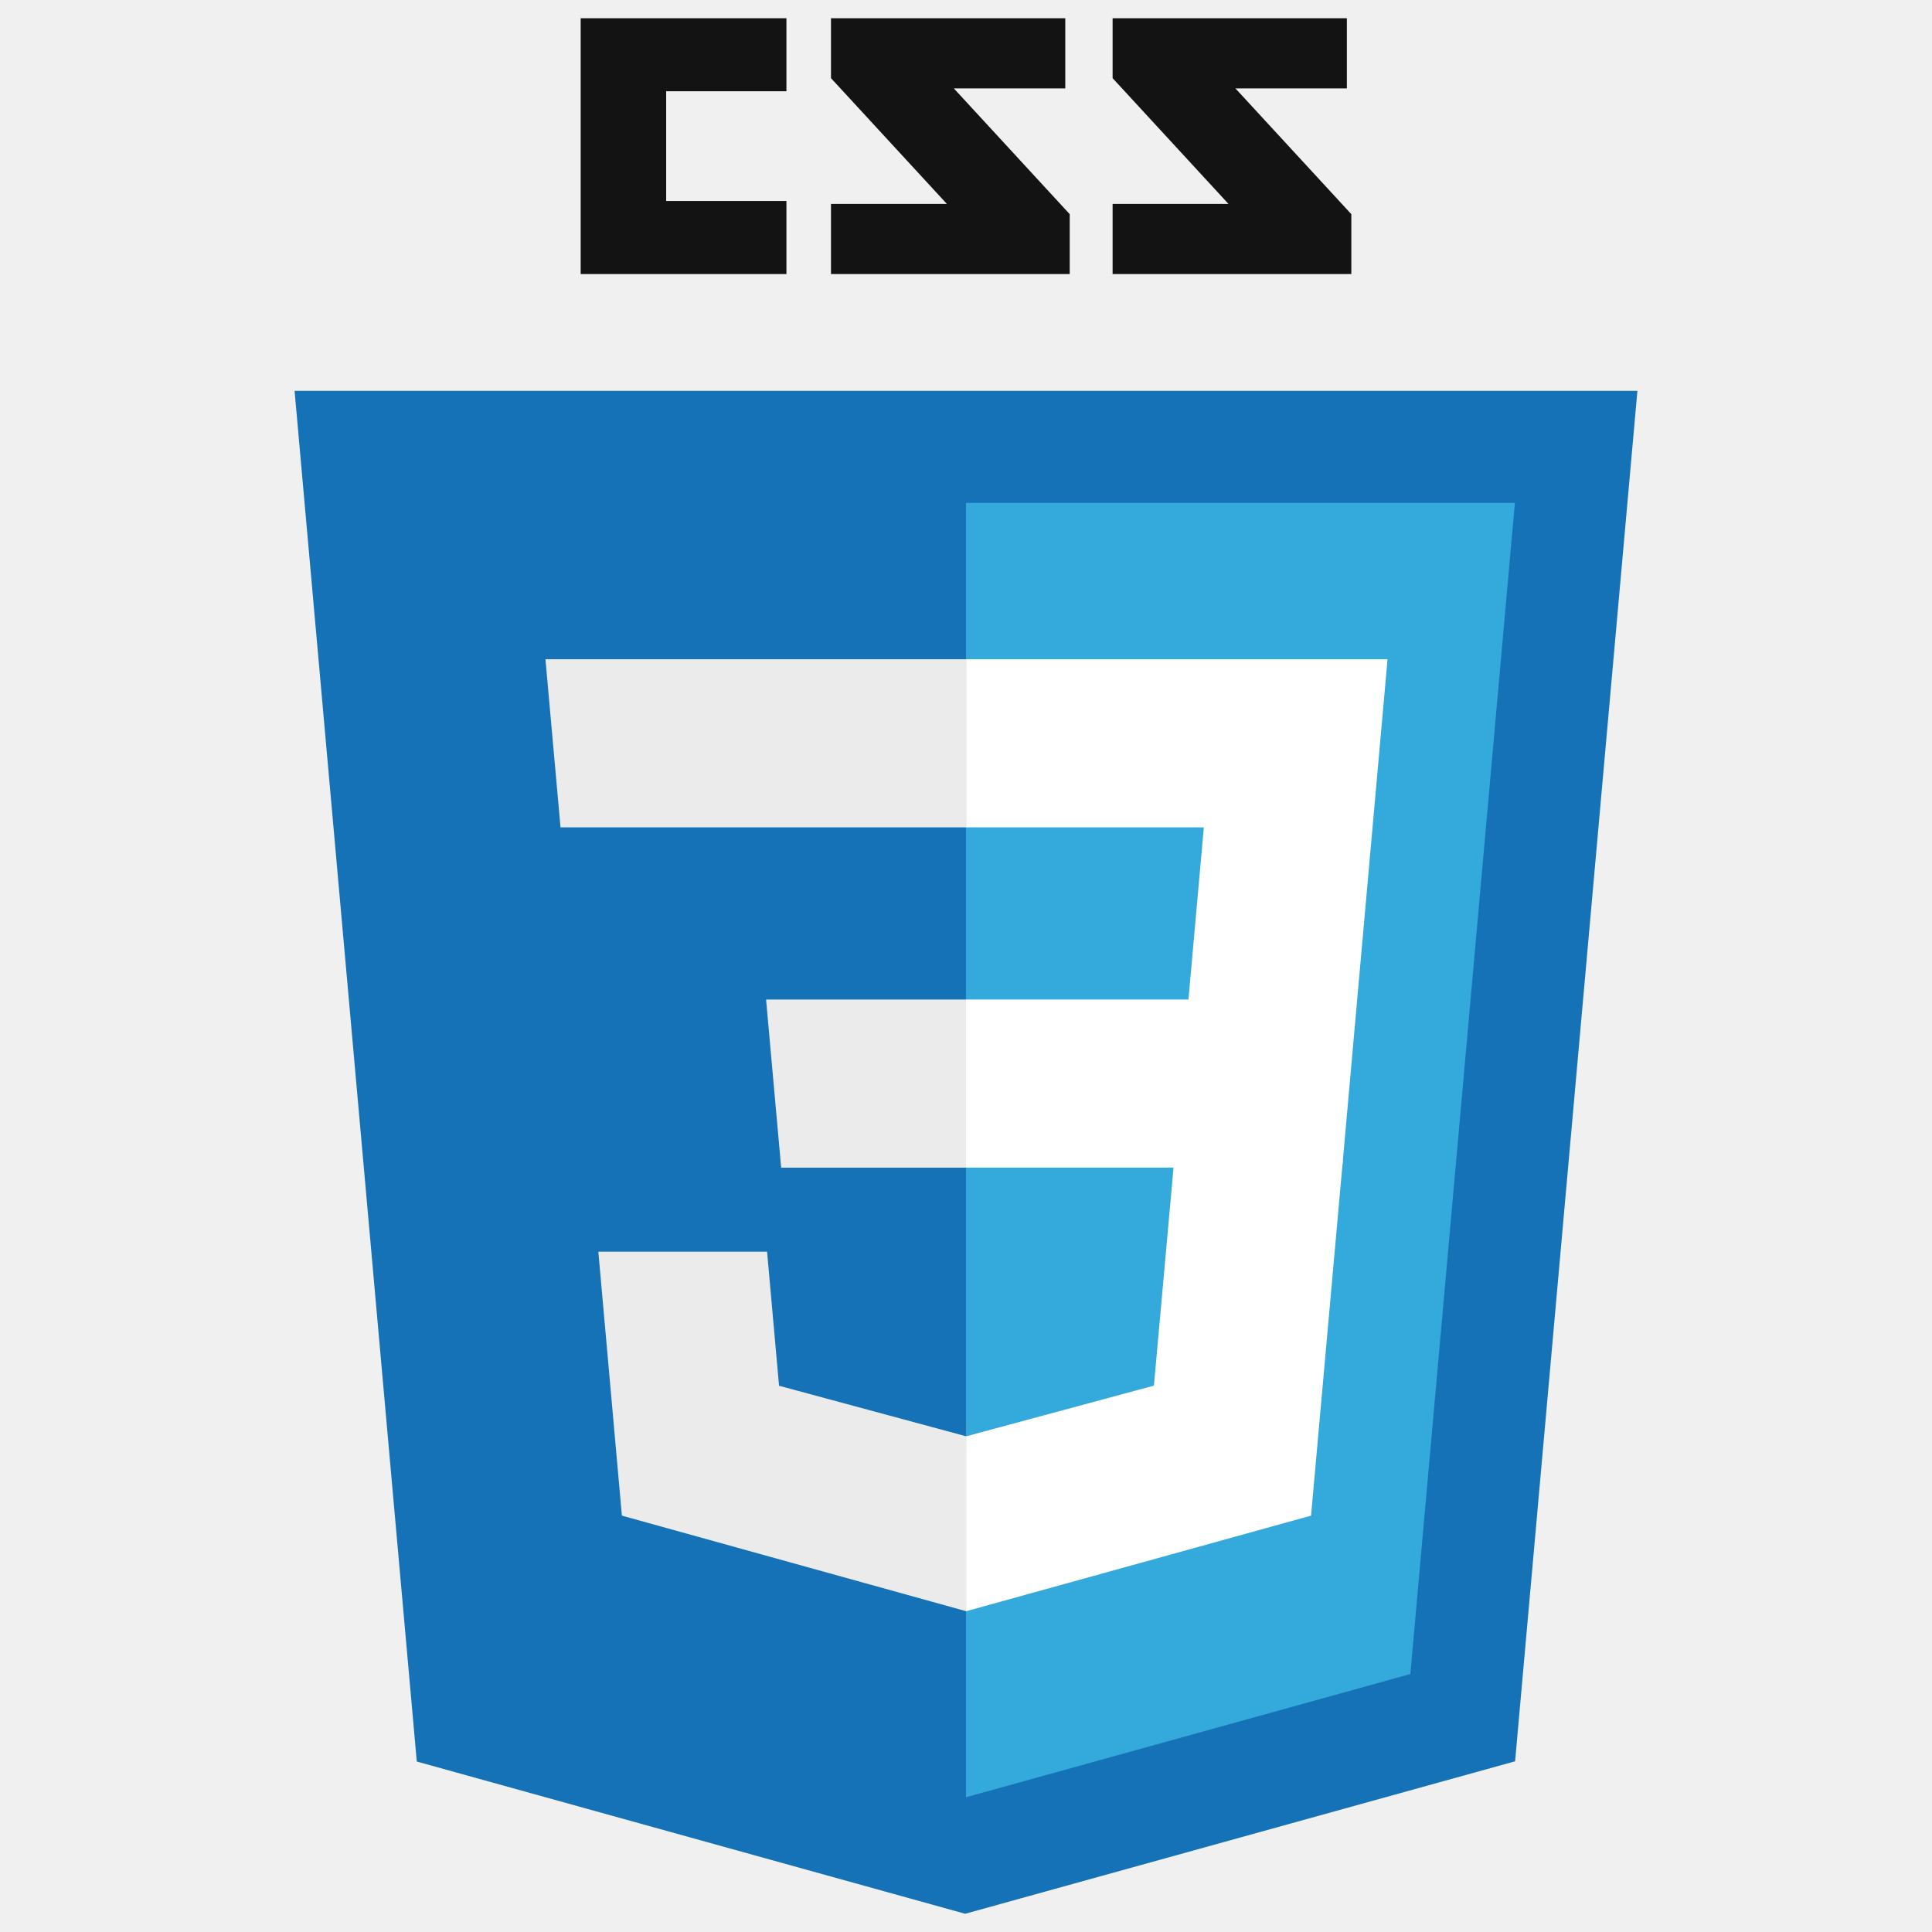
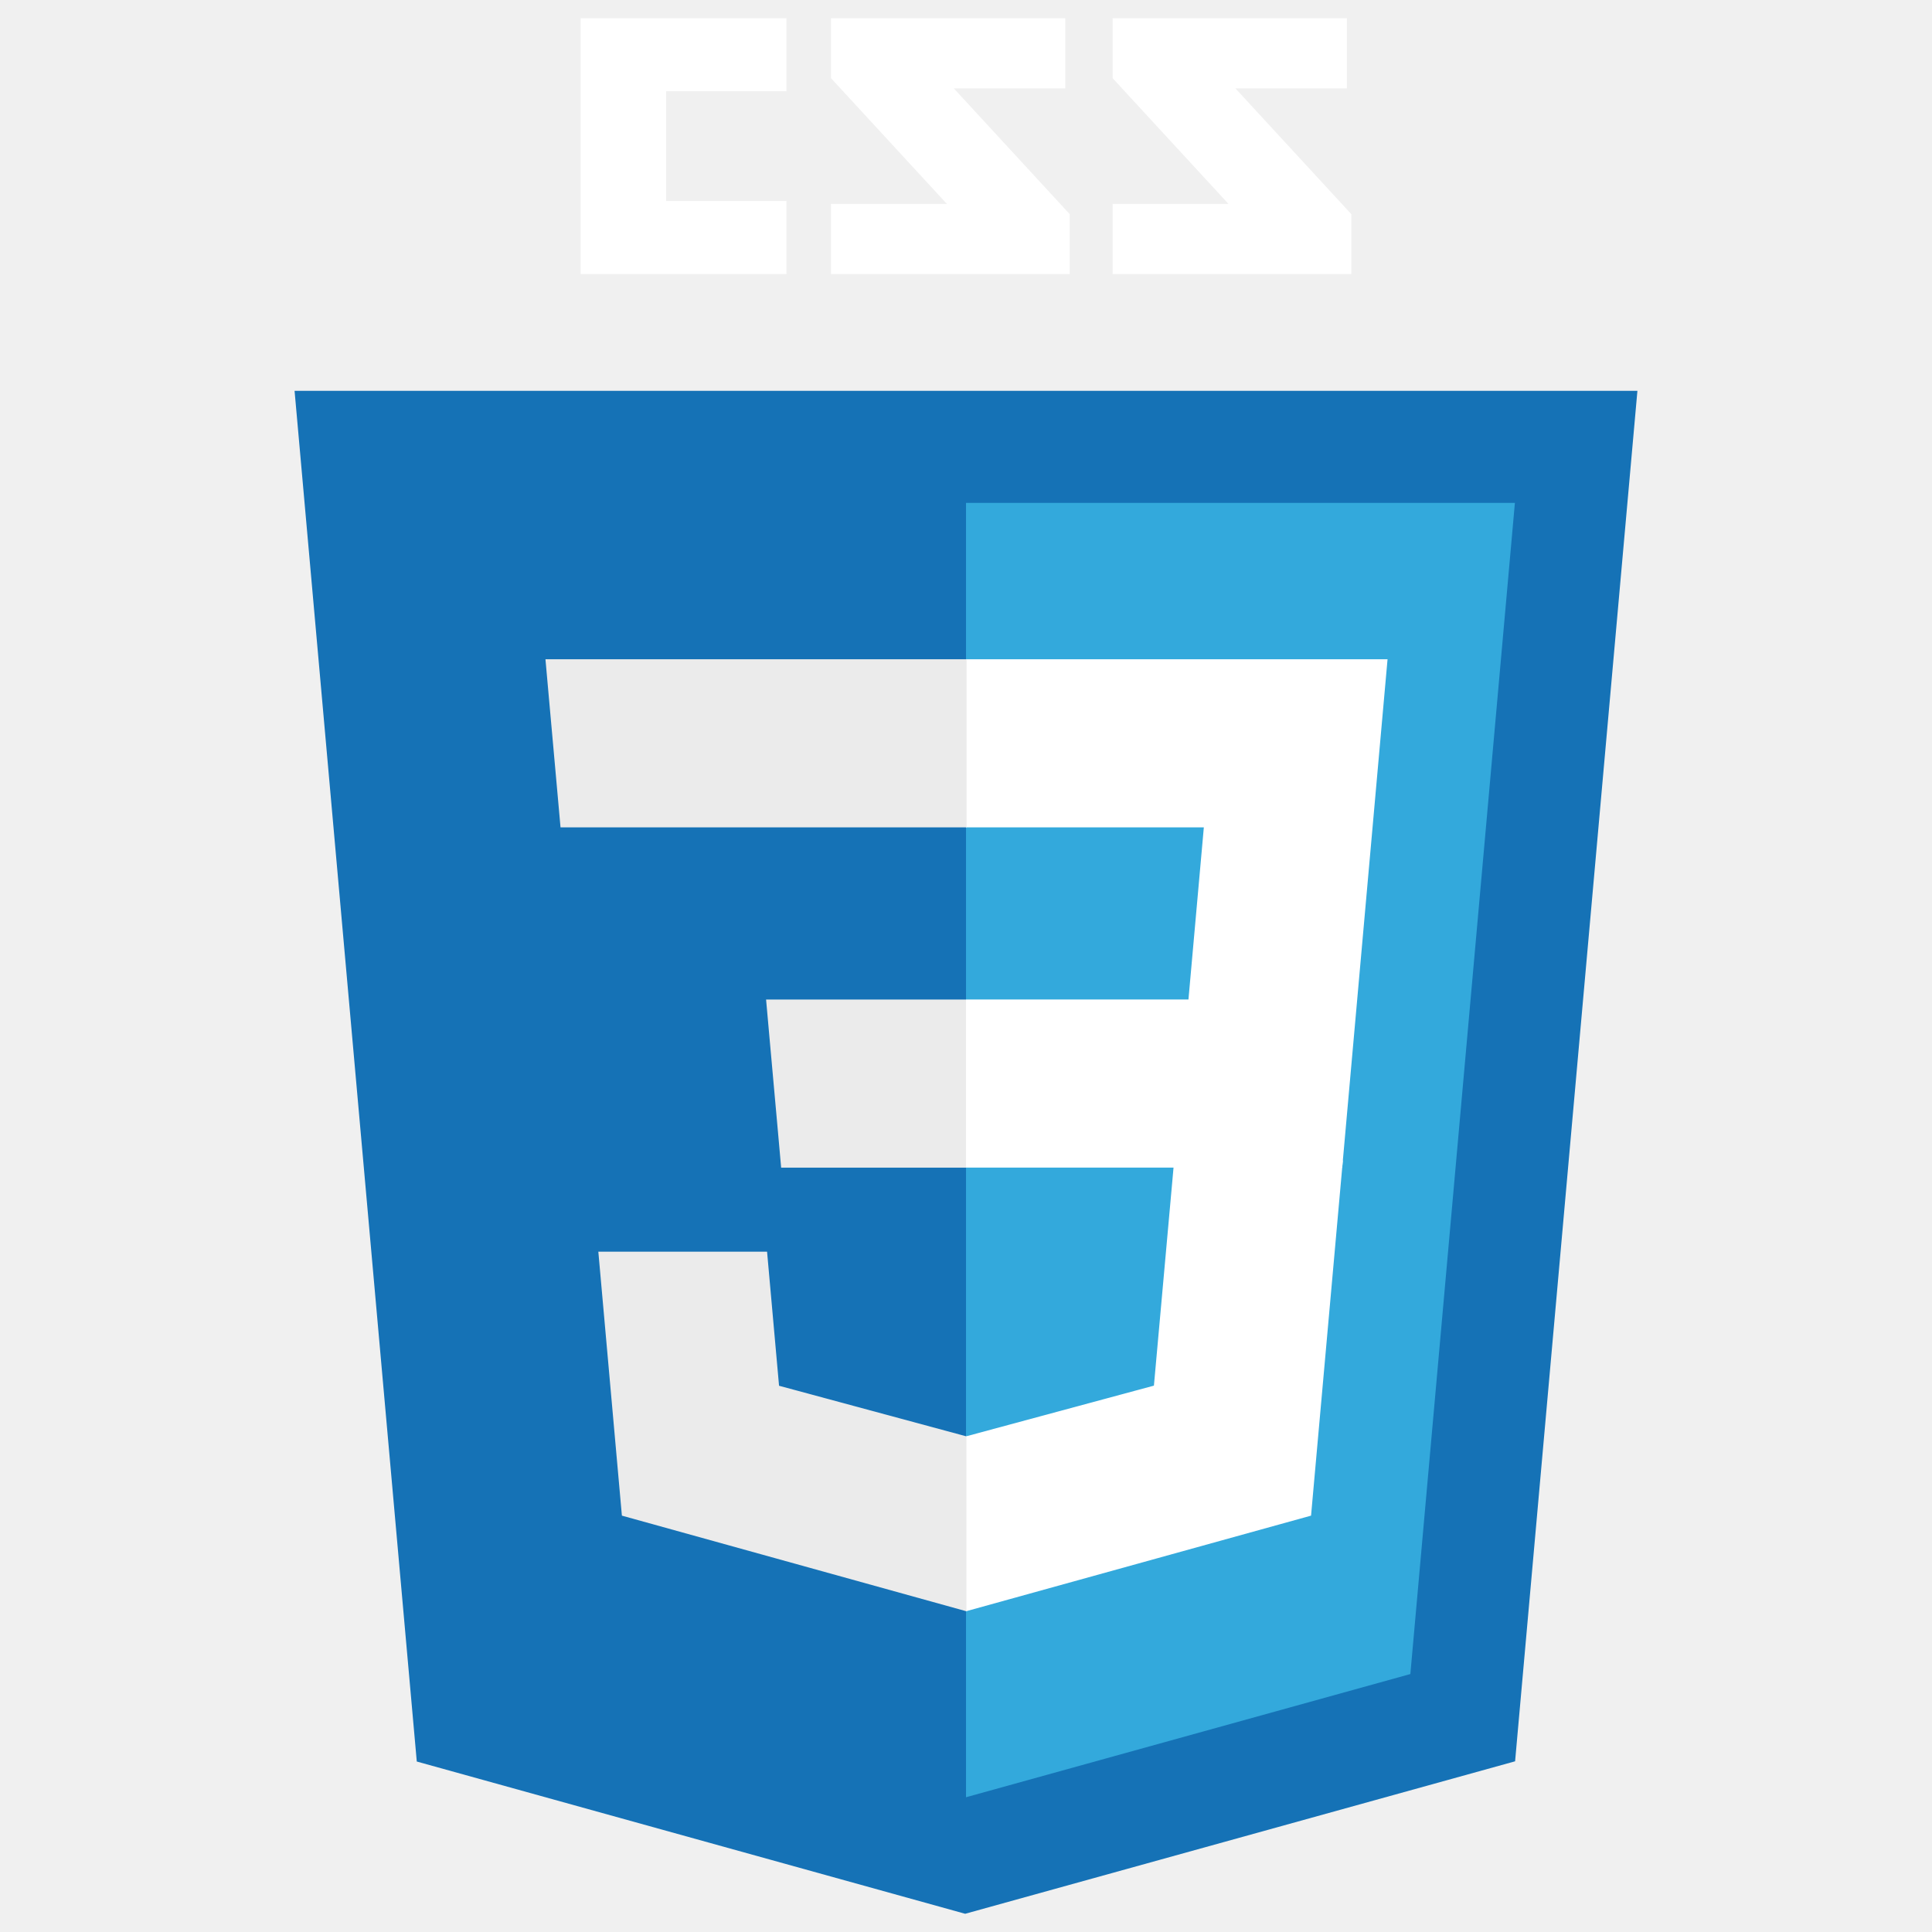
<svg xmlns="http://www.w3.org/2000/svg" viewBox="0 0 128 128">
-   <path fill="#131313" d="M89.234 5.856H81.85l7.679 8.333v3.967H73.713v-4.645h7.678l-7.678-8.333V1.207h15.521v4.649zm-18.657 0h-7.384l7.679 8.333v3.967H55.055v-4.645h7.679l-7.679-8.333V1.207h15.522v4.649zm-18.474.19h-7.968v7.271h7.968v4.839H38.471V1.207h13.632v4.839z" />
+   <path fill="#fff" d="M89.234 5.856H81.85l7.679 8.333v3.967H73.713v-4.645h7.678l-7.678-8.333V1.207h15.521v4.649zm-18.657 0h-7.384l7.679 8.333v3.967H55.055v-4.645h7.679l-7.679-8.333V1.207h15.522v4.649zm-18.474.19h-7.968v7.271h7.968v4.839H38.471V1.207h13.632v4.839z" />
  <path fill="#1572B6" d="M27.613 116.706l-8.097-90.813h88.967l-8.104 90.798-36.434 10.102-36.332-10.087z" />
  <path fill="#33A9DC" d="M64.001 119.072l29.439-8.162 6.926-77.591H64.001v85.753z" />
  <path fill="#fff" d="M64 66.22h14.738l1.019-11.405H64V43.677h27.929l-.267 2.988-2.737 30.692H64V66.22z" />
  <path fill="#EBEBEB" d="M64.067 95.146l-.049.014-12.404-3.35-.794-8.883H39.641l1.561 17.488 22.814 6.333.052-.015V95.146z" />
  <path fill="#fff" d="M77.792 76.886L76.45 91.802l-12.422 3.353v11.588l22.833-6.328.168-1.882 1.938-21.647H77.792z" />
  <path fill="#EBEBEB" d="M64.039 43.677v11.137H37.136l-.224-2.503-.507-5.646-.267-2.988h27.901zM64 66.221v11.138H51.753l-.223-2.503-.508-5.647-.267-2.988H64z" />
</svg>
